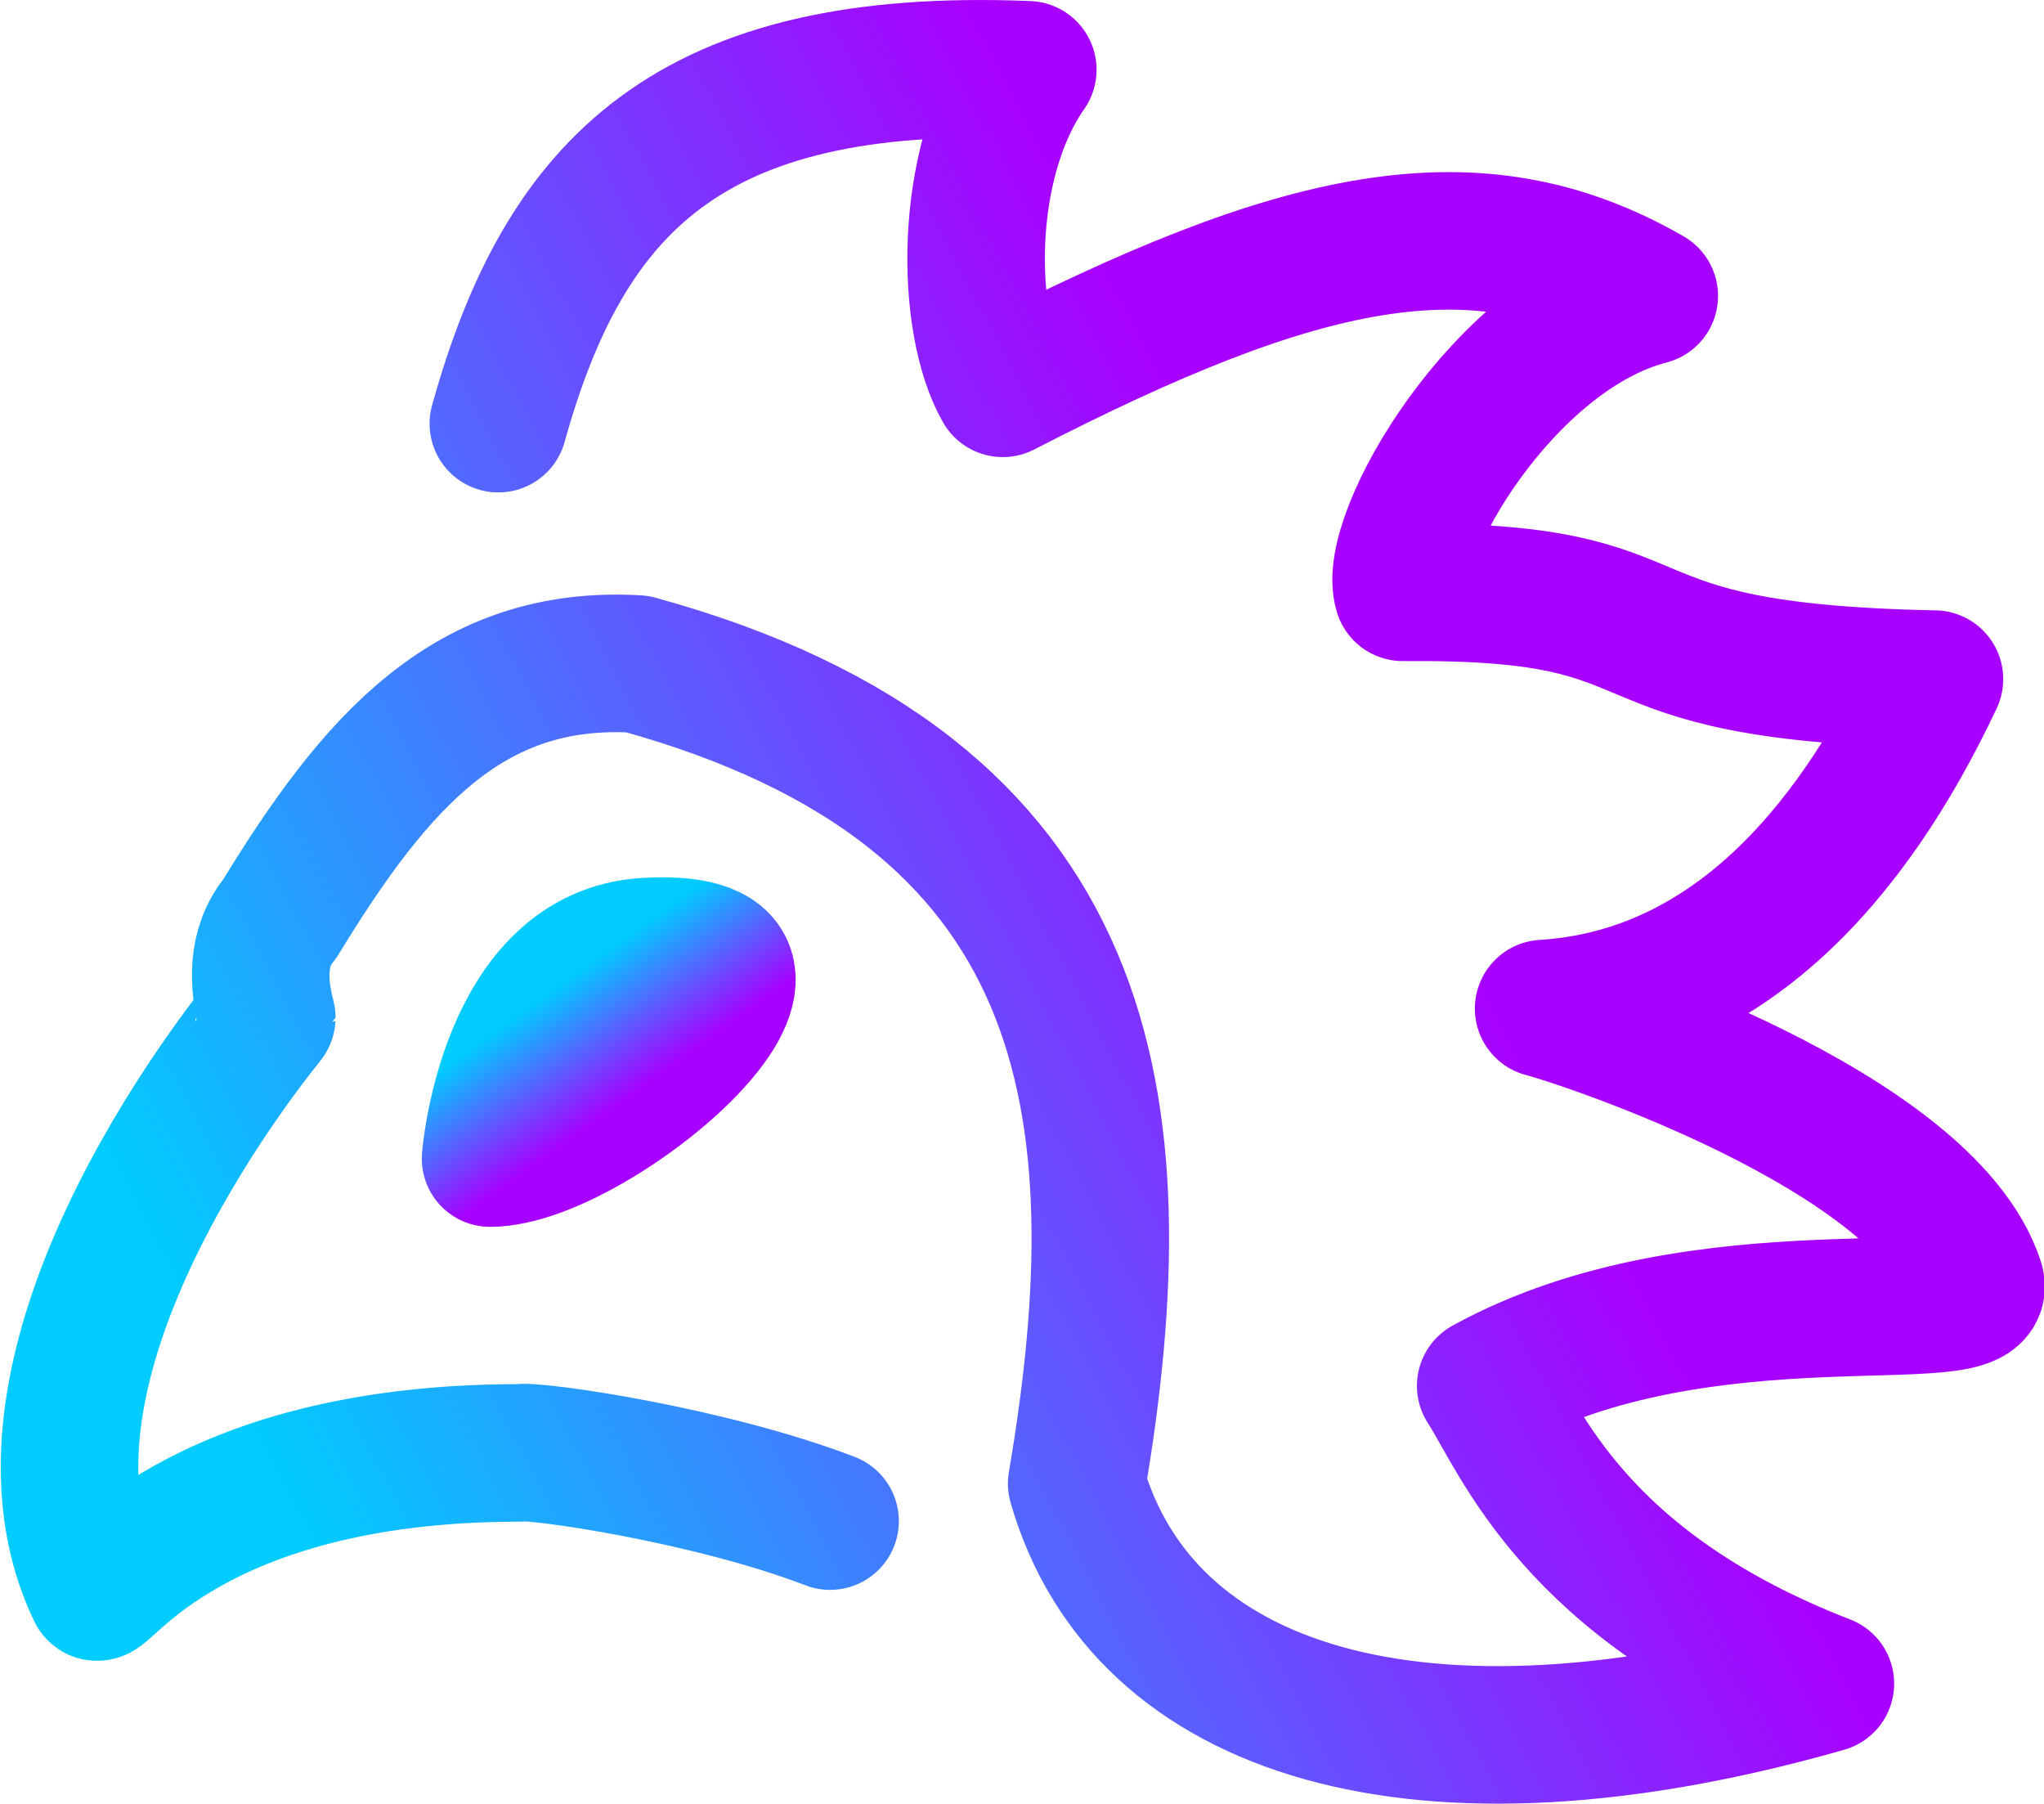
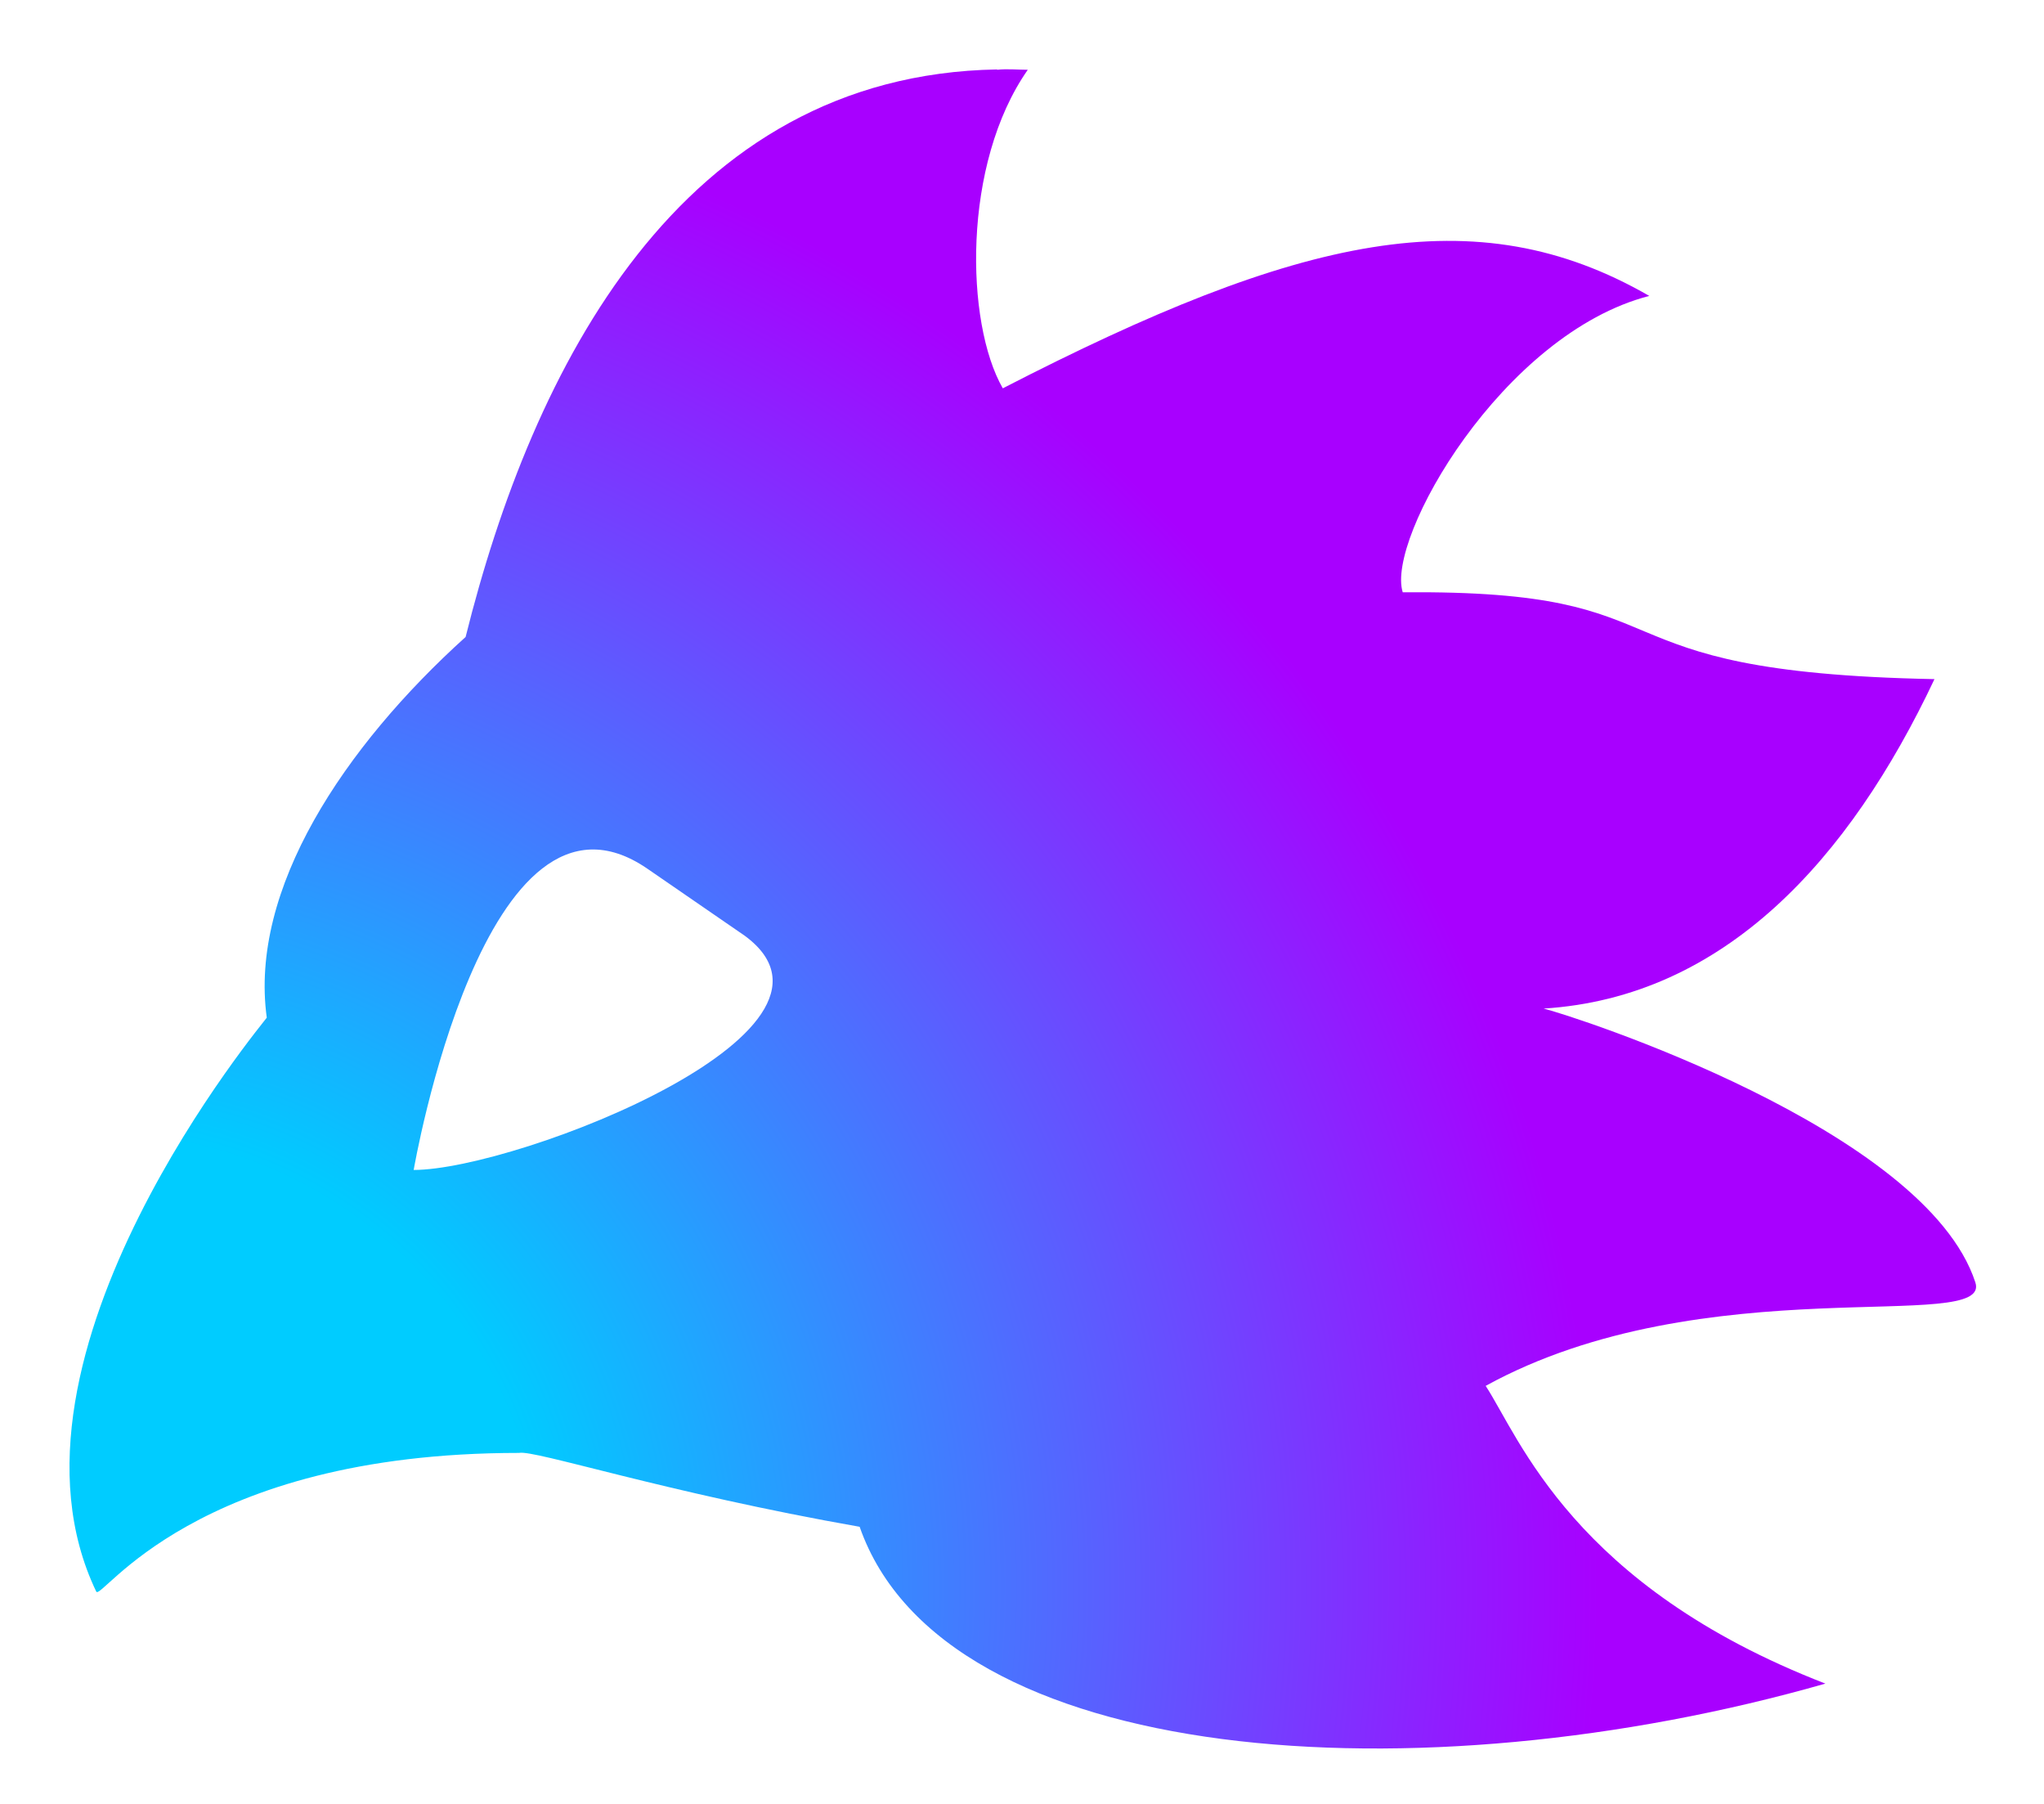
- <svg xmlns="http://www.w3.org/2000/svg" xmlns:xlink="http://www.w3.org/1999/xlink" width="179.9mm" height="158.7mm" viewBox="0 0 179.9 158.7" version="1.1" id="svg1">
-   <defs id="defs1">
-     <linearGradient id="linearGradient4">
-       <stop style="stop-color:#00ddff;stop-opacity:1;" offset="0" id="stop3" />
-       <stop style="stop-color:#9900ff;stop-opacity:1;" offset="1" id="stop4" />
+ <svg xmlns="http://www.w3.org/2000/svg" xmlns:xlink="http://www.w3.org/1999/xlink" width="179.9mm" height="158.7mm" viewBox="0 0 179.9 158.7">
+   <defs />
+   <defs>
+     <radialGradient xlink:href="#prefix__a" id="prefix__b" cx="39.02" cy="172.3" fx="39.02" fy="172.3" r="83.9" gradientTransform="matrix(1.568 .1589 -.1617 1.595 5.672 -117)" gradientUnits="userSpaceOnUse" />
+     <linearGradient id="prefix__a">
+       <stop offset=".297" stop-color="#0cf" />
+       <stop offset="1" stop-color="#a800ff" />
    </linearGradient>
-     <linearGradient id="linearGradient12">
-       <stop style="stop-color:#00ccff;stop-opacity:1;" offset="0" id="stop114" />
-       <stop style="stop-color:#a800ff;stop-opacity:1;" offset="1" id="stop115" />
-     </linearGradient>
-     <linearGradient id="linearGradient64">
-       <stop style="stop-color:#00ccff;stop-opacity:1;" offset="0" id="stop112" />
-       <stop style="stop-color:#00ccff;stop-opacity:0;" offset="1" id="stop113" />
-     </linearGradient>
-     <linearGradient xlink:href="#linearGradient12" id="linearGradient106" x1="47.31" y1="157.2" x2="160" y2="97.11" gradientUnits="userSpaceOnUse" gradientTransform="matrix(0.8936,0,0,0.9085,7.647,2.839)" />
-     <linearGradient xlink:href="#linearGradient12" id="linearGradient2" x1="78.22" y1="105.8" x2="85.01" y2="115.3" gradientUnits="userSpaceOnUse" gradientTransform="matrix(0.9968,0,0,1.005,2.233,4.094)" />
  </defs>
-   <g id="layer1" transform="translate(-30.54,-24.15)">
-     <path id="path52" style="fill:none;stroke:url(#linearGradient106);stroke-width:12.103;stroke-linecap:round;stroke-linejoin:round;stroke-miterlimit:1;stroke-dasharray:none;stroke-dashoffset:37.789;paint-order:normal" d="M 74.4,61.43 C 80.23,40.48 91.2,29.08 121,30.29 c -5.8,8.28 -5.5,22.29 -2.2,28.03 26.1,-13.44 41.6,-16.94 56.9,-8.13 -12.9,3.32 -23.2,21.34 -21.7,26.08 26.3,-0.24 15.2,7.02 46.8,7.64 -7.5,15.89 -18.5,27.99 -34.4,28.99 2.5,0.6 33.6,10.6 38,24.1 1.5,4.6 -23.8,-1.5 -43.1,9.1 3,4.6 7.7,17.6 29.9,26.2 -35.7,10.2 -60.1,2.6 -65.9,-17.6 5.7,-33.4 1.8,-61 -38.67,-72.12 -14.82,-0.87 -23.04,8.61 -31.47,22.42 -2.08,2.5 -1.92,5.7 -1.14,8.7 0,0.1 -24.99,29.7 -15.01,50.5 0.45,0.9 8.49,-12.2 37.21,-12.2 1.32,-0.3 16.7,1.9 27.38,6" />
-     <path style="fill:none;stroke:url(#linearGradient2);stroke-width:12.014;stroke-linecap:round;stroke-linejoin:round;stroke-miterlimit:1.6;stroke-dasharray:none;stroke-dashoffset:142.825;paint-order:stroke fill markers" d="m 87.43,107.4 c 18.77,-1.1 -4.38,18.7 -13.76,18.7 0,0 1.41,-18 13.76,-18.7 z" id="path1" />
-   </g>
+   <path d="M118.3 30.26c-27.94.49-40.9 26.33-46.78 49.94-10.7 9.66-19.06 22.2-17.5 33.5 0 .1-24.99 29.7-15.01 50.5.45.9 8.49-12.2 37.21-12.2 1.32-.3 12.91 3.5 29.98 6.5 7.4 21.2 49.3 24 85 13.8-22.2-8.6-26.9-21.6-29.9-26.2 19.3-10.6 44.6-4.5 43.1-9.1-4.4-13.5-35.5-23.5-38-24.1 15.9-1 26.9-13.1 34.4-28.99-31.6-.62-20.5-7.88-46.8-7.64-1.5-4.74 8.8-22.76 21.7-26.08-15.3-8.81-30.8-5.31-56.9 8.13-3.3-5.74-3.6-19.75 2.2-28.03-.9 0-1.8-.1-2.7 0zM95.52 106.1c12.98 8.4-19.48 21-28.57 21 0 0 6.24-36.37 20.58-26.5z" fill="url(#prefix__b)" transform="translate(-30.54 -24.15)" />
</svg>
